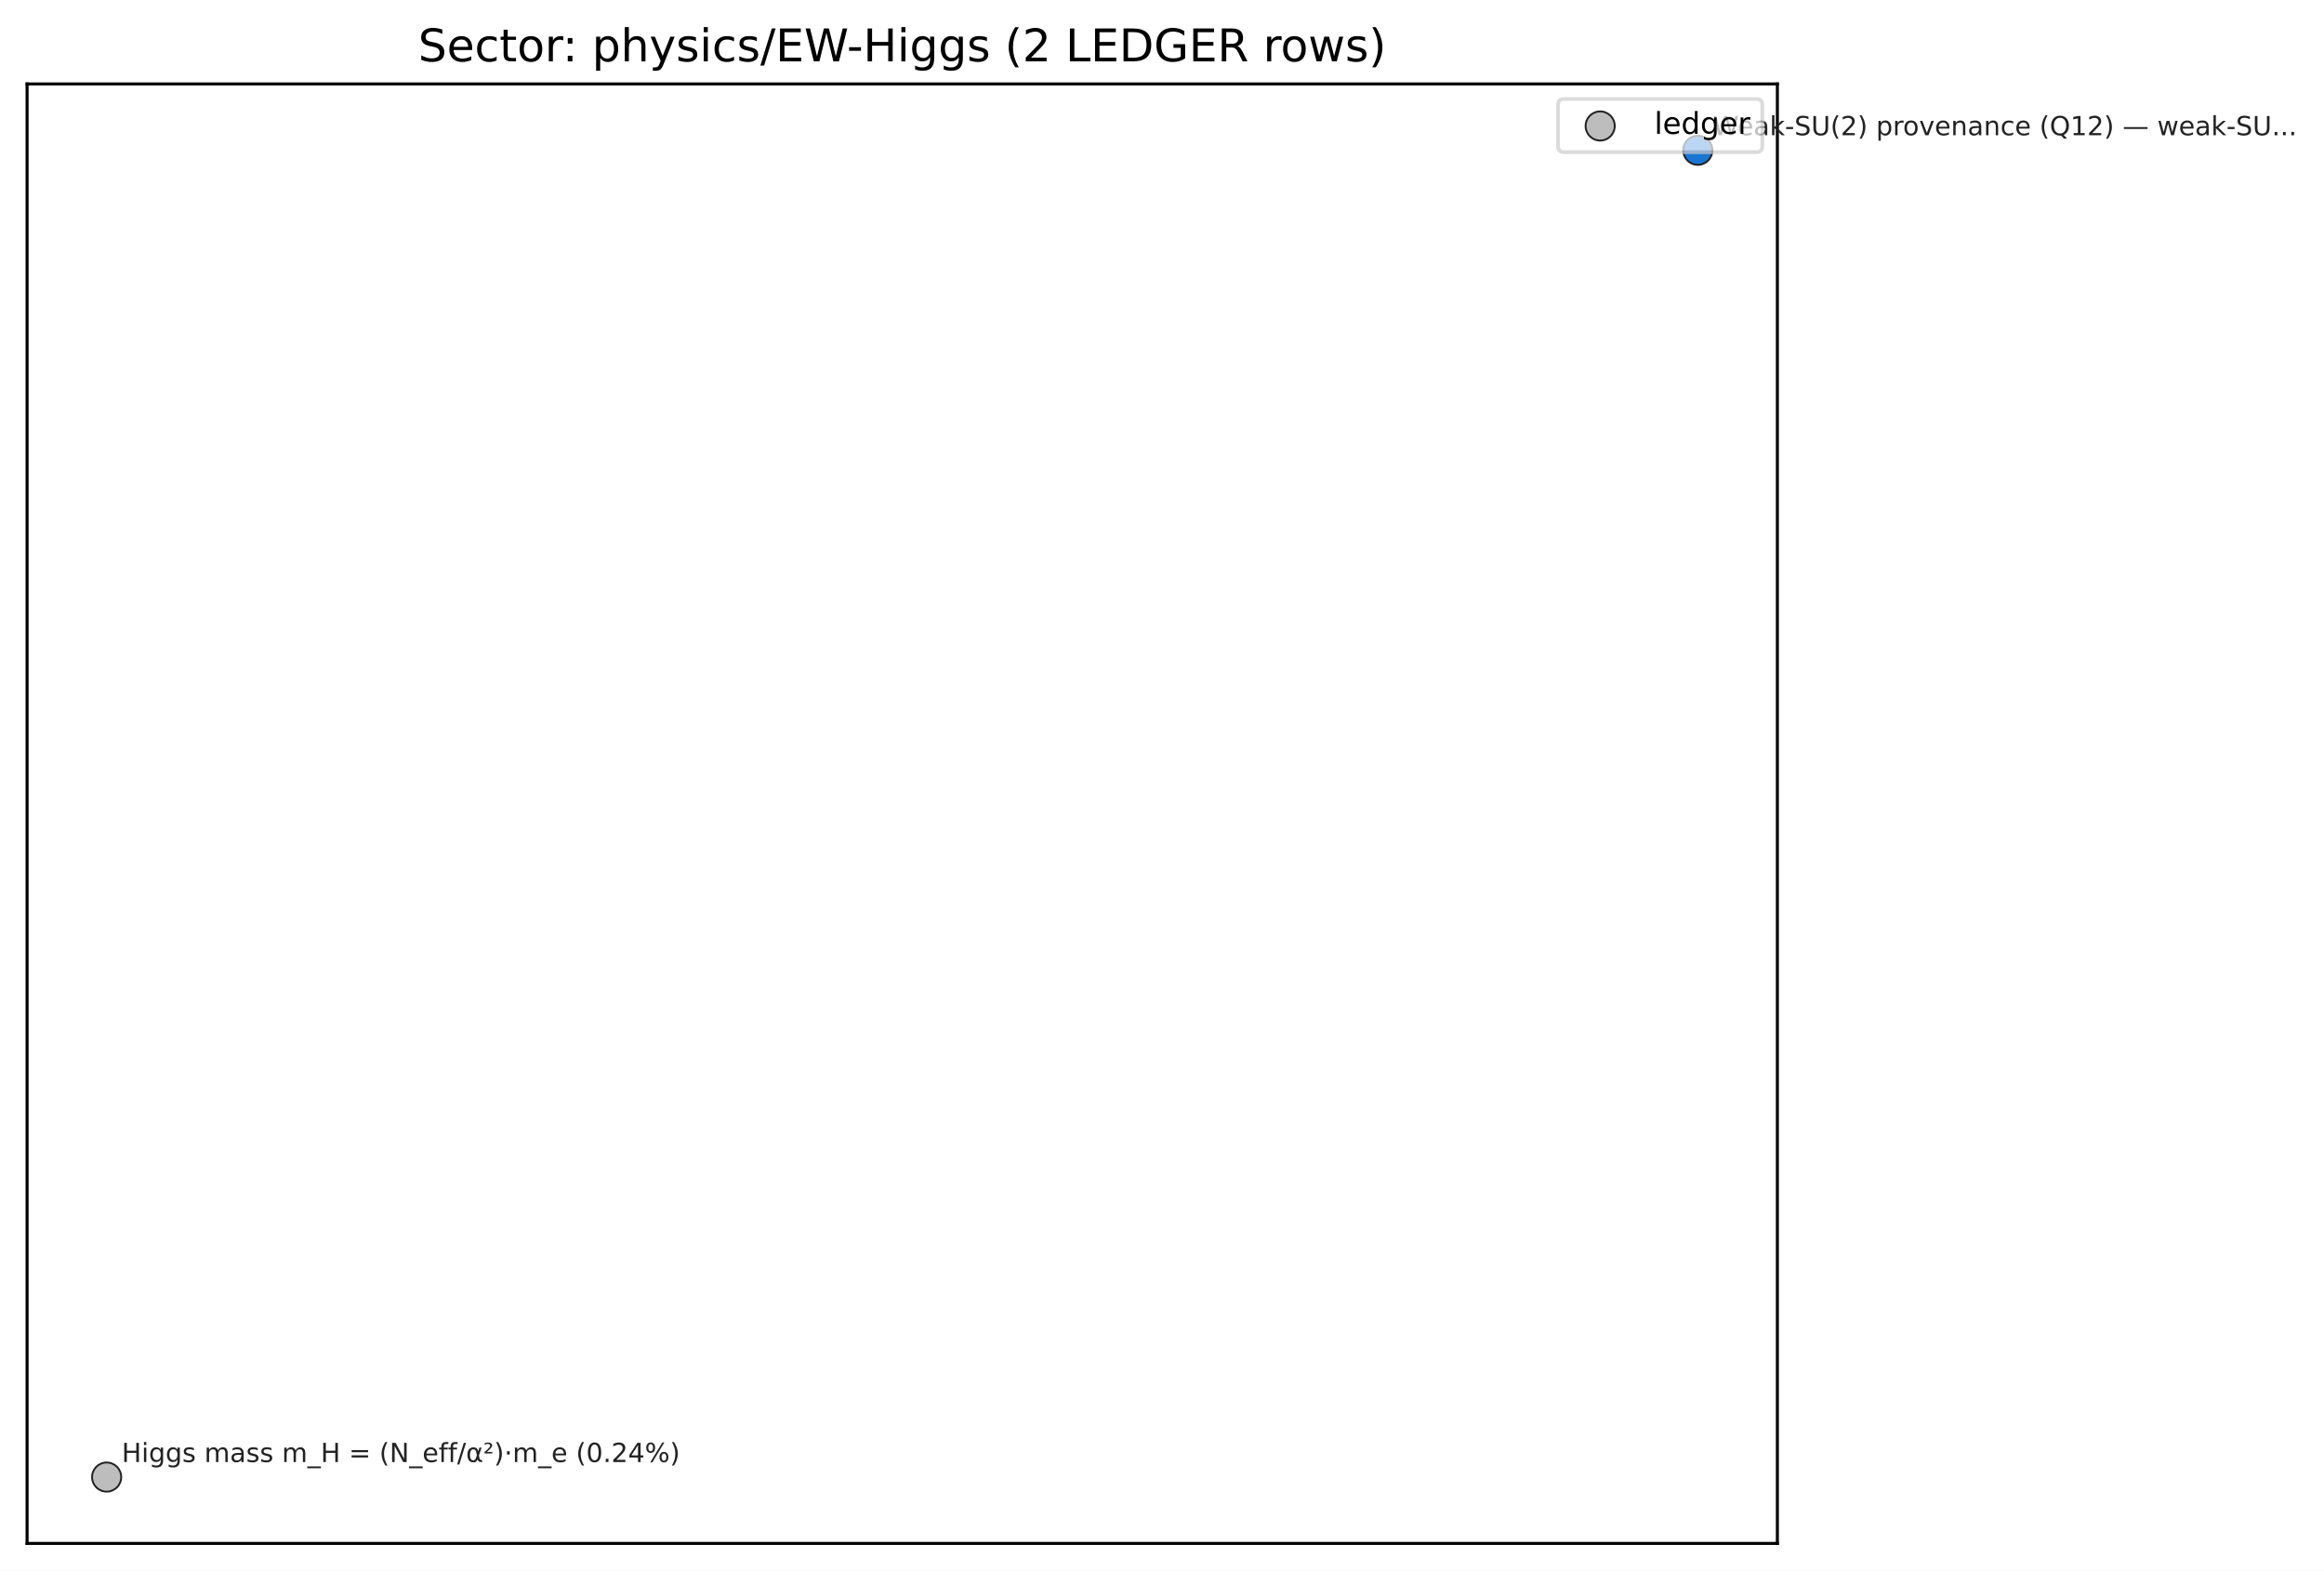
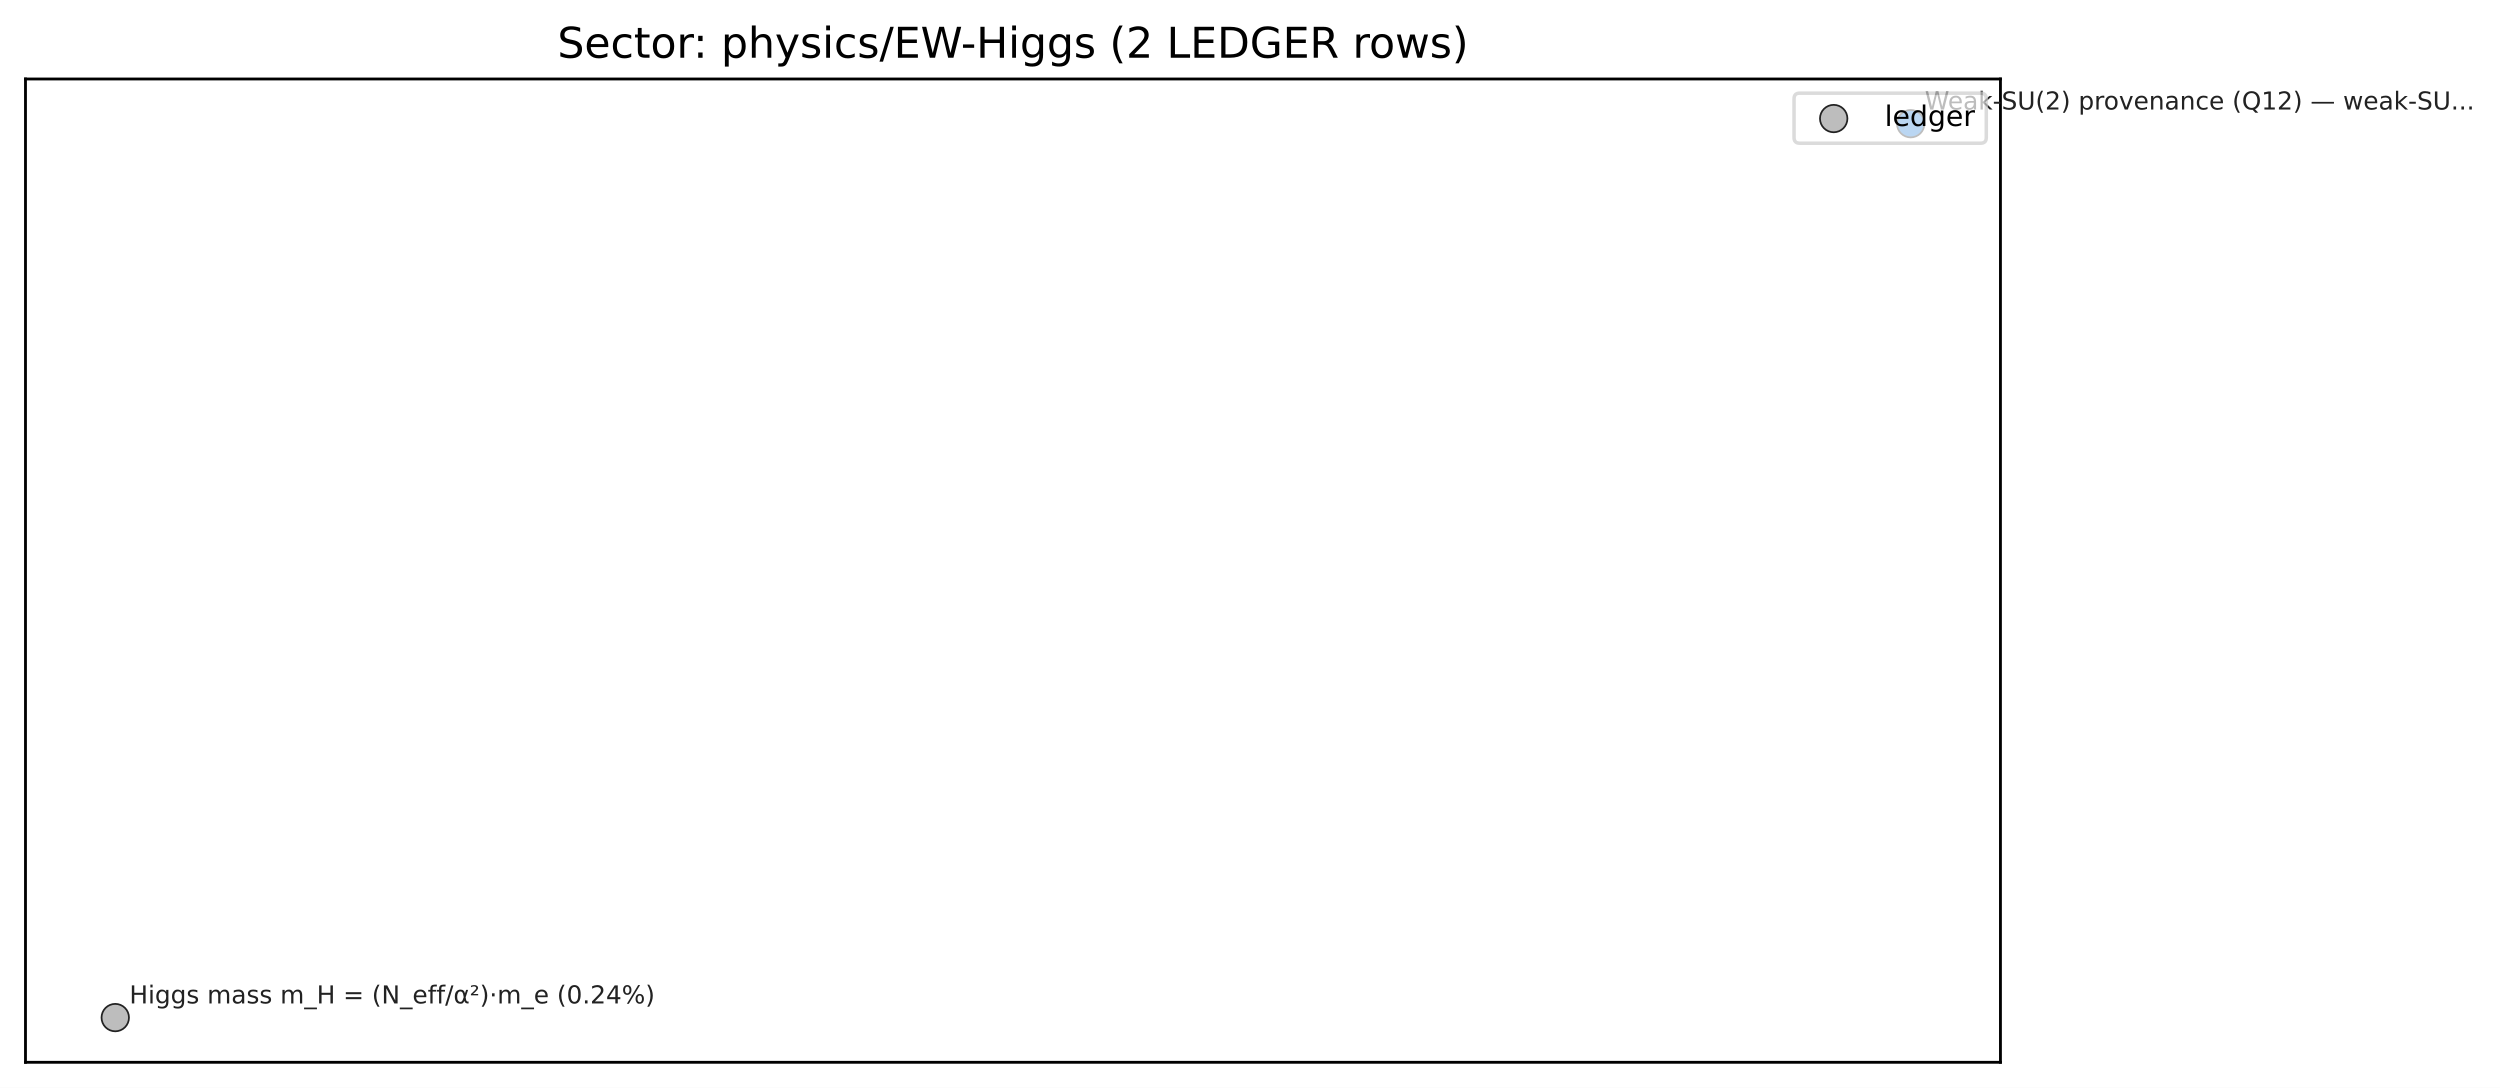
- <svg xmlns="http://www.w3.org/2000/svg" xmlns:xlink="http://www.w3.org/1999/xlink" width="617.952pt" height="417.598pt" viewBox="0 0 617.952 417.598" version="1.1">
+ <svg xmlns="http://www.w3.org/2000/svg" xmlns:xlink="http://www.w3.org/1999/xlink" width="706.341pt" height="307.336pt" viewBox="0 0 706.341 307.336" version="1.1">
  <defs>
    <style type="text/css">*{stroke-linejoin: round; stroke-linecap: butt}</style>
  </defs>
  <g id="figure_1">
    <g id="patch_1">
-       <path d="M 0 417.598  L 617.952 417.598  L 617.952 0  L 0 0  z " style="fill: #ffffff" />
+       <path d="M 0 307.336  L 706.341 307.336  L 706.341 0  L 0 0  z " style="fill: #ffffff" />
    </g>
    <g id="axes_1">
      <g id="patch_2">
-         <path d="M 7.2 410.398  L 472.602 410.398  L 472.602 22.318  L 7.2 22.318  z " style="fill: #ffffff" />
+         <path d="M 7.2 300.136  L 565.2 300.136  L 565.2 22.318  L 7.2 22.318  z " style="fill: #ffffff" />
      </g>
      <g id="matplotlib.axis_1" />
      <g id="matplotlib.axis_2" />
      <g id="patch_3">
-         <path d="M 7.2 410.398  L 7.2 22.318  " style="fill: none; stroke: #000000; stroke-width: 0.8; stroke-linejoin: miter; stroke-linecap: square" />
+         <path d="M 7.2 300.136  L 7.2 22.318  " style="fill: none; stroke: #000000; stroke-width: 0.8; stroke-linejoin: miter; stroke-linecap: square" />
      </g>
      <g id="patch_4">
-         <path d="M 472.602 410.398  L 472.602 22.318  " style="fill: none; stroke: #000000; stroke-width: 0.8; stroke-linejoin: miter; stroke-linecap: square" />
+         <path d="M 565.2 300.136  L 565.2 22.318  " style="fill: none; stroke: #000000; stroke-width: 0.8; stroke-linejoin: miter; stroke-linecap: square" />
      </g>
      <g id="patch_5">
-         <path d="M 7.2 410.398  L 472.602 410.398  " style="fill: none; stroke: #000000; stroke-width: 0.8; stroke-linejoin: miter; stroke-linecap: square" />
+         <path d="M 7.2 300.136  L 565.2 300.136  " style="fill: none; stroke: #000000; stroke-width: 0.8; stroke-linejoin: miter; stroke-linecap: square" />
      </g>
      <g id="patch_6">
-         <path d="M 7.2 22.318  L 472.602 22.318  " style="fill: none; stroke: #000000; stroke-width: 0.8; stroke-linejoin: miter; stroke-linecap: square" />
+         <path d="M 7.2 22.318  L 565.2 22.318  " style="fill: none; stroke: #000000; stroke-width: 0.8; stroke-linejoin: miter; stroke-linecap: square" />
      </g>
      <g id="PathCollection_1">
        <defs>
-           <path id="C0_0_634d37898d" d="M 0 3.873  C 1.027 3.873 2.012 3.465 2.739 2.739  C 3.465 2.012 3.873 1.027 3.873 -0  C 3.873 -1.027 3.465 -2.012 2.739 -2.739  C 2.012 -3.465 1.027 -3.873 0 -3.873  C -1.027 -3.873 -2.012 -3.465 -2.739 -2.739  C -3.465 -2.012 -3.873 -1.027 -3.873 0  C -3.873 1.027 -3.465 2.012 -2.739 2.739  C -2.012 3.465 -1.027 3.873 0 3.873  z " />
+           <path id="C0_0_a1aaafd49a" d="M 0 3.873  C 1.027 3.873 2.012 3.465 2.739 2.739  C 3.465 2.012 3.873 1.027 3.873 -0  C 3.873 -1.027 3.465 -2.012 2.739 -2.739  C 2.012 -3.465 1.027 -3.873 0 -3.873  C -1.027 -3.873 -2.012 -3.465 -2.739 -2.739  C -3.465 -2.012 -3.873 -1.027 -3.873 0  C -3.873 1.027 -3.465 2.012 -2.739 2.739  C -2.012 3.465 -1.027 3.873 0 3.873  z " />
        </defs>
-         <g clip-path="url(#p671ca11654)">
-           <use xlink:href="#C0_0_634d37898d" x="28.355" y="392.758" style="fill: #bdbdbd; stroke: #222222; stroke-width: 0.5" />
-         </g>
-         <g clip-path="url(#p671ca11654)">
-           <use xlink:href="#C0_0_634d37898d" x="451.447" y="39.958" style="fill: #1976d2; stroke: #222222; stroke-width: 0.5" />
+         <g clip-path="url(#p79464ee626)">
+           <use xlink:href="#C0_0_a1aaafd49a" x="32.564" y="287.508" style="fill: #bdbdbd; stroke: #222222; stroke-width: 0.5" />
+         </g>
+         <g clip-path="url(#p79464ee626)">
+           <use xlink:href="#C0_0_a1aaafd49a" x="539.836" y="34.946" style="fill: #1976d2; stroke: #222222; stroke-width: 0.5" />
        </g>
      </g>
      <g id="text_1">
-         <g transform="translate(111.1962 16.31812) scale(0.12 -0.12)">
+         <g transform="translate(157.4953 16.31812) scale(0.12 -0.12)">
          <defs>
            <path id="DejaVuSans-53" d="M 3425 4513  L 3425 3897  Q 3066 4069 2747 4153  Q 2428 4238 2131 4238  Q 1616 4238 1336 4038  Q 1056 3838 1056 3469  Q 1056 3159 1242 3001  Q 1428 2844 1947 2747  L 2328 2669  Q 3034 2534 3370 2195  Q 3706 1856 3706 1288  Q 3706 609 3251 259  Q 2797 -91 1919 -91  Q 1588 -91 1214 -16  Q 841 59 441 206  L 441 856  Q 825 641 1194 531  Q 1563 422 1919 422  Q 2459 422 2753 634  Q 3047 847 3047 1241  Q 3047 1584 2836 1778  Q 2625 1972 2144 2069  L 1759 2144  Q 1053 2284 737 2584  Q 422 2884 422 3419  Q 422 4038 858 4394  Q 1294 4750 2059 4750  Q 2388 4750 2728 4690  Q 3069 4631 3425 4513  z " transform="scale(0.015625)" />
            <path id="DejaVuSans-65" d="M 3597 1894  L 3597 1613  L 953 1613  Q 991 1019 1311 708  Q 1631 397 2203 397  Q 2534 397 2845 478  Q 3156 559 3463 722  L 3463 178  Q 3153 47 2828 -22  Q 2503 -91 2169 -91  Q 1331 -91 842 396  Q 353 884 353 1716  Q 353 2575 817 3079  Q 1281 3584 2069 3584  Q 2775 3584 3186 3129  Q 3597 2675 3597 1894  z M 3022 2063  Q 3016 2534 2758 2815  Q 2500 3097 2075 3097  Q 1594 3097 1305 2825  Q 1016 2553 972 2059  L 3022 2063  z " transform="scale(0.015625)" />
            <path id="DejaVuSans-63" d="M 3122 3366  L 3122 2828  Q 2878 2963 2633 3030  Q 2388 3097 2138 3097  Q 1578 3097 1268 2742  Q 959 2388 959 1747  Q 959 1106 1268 751  Q 1578 397 2138 397  Q 2388 397 2633 464  Q 2878 531 3122 666  L 3122 134  Q 2881 22 2623 -34  Q 2366 -91 2075 -91  Q 1284 -91 818 406  Q 353 903 353 1747  Q 353 2603 823 3093  Q 1294 3584 2113 3584  Q 2378 3584 2631 3529  Q 2884 3475 3122 3366  z " transform="scale(0.015625)" />
            <path id="DejaVuSans-74" d="M 1172 4494  L 1172 3500  L 2356 3500  L 2356 3053  L 1172 3053  L 1172 1153  Q 1172 725 1289 603  Q 1406 481 1766 481  L 2356 481  L 2356 0  L 1766 0  Q 1100 0 847 248  Q 594 497 594 1153  L 594 3053  L 172 3053  L 172 3500  L 594 3500  L 594 4494  L 1172 4494  z " transform="scale(0.015625)" />
            <path id="DejaVuSans-6f" d="M 1959 3097  Q 1497 3097 1228 2736  Q 959 2375 959 1747  Q 959 1119 1226 758  Q 1494 397 1959 397  Q 2419 397 2687 759  Q 2956 1122 2956 1747  Q 2956 2369 2687 2733  Q 2419 3097 1959 3097  z M 1959 3584  Q 2709 3584 3137 3096  Q 3566 2609 3566 1747  Q 3566 888 3137 398  Q 2709 -91 1959 -91  Q 1206 -91 779 398  Q 353 888 353 1747  Q 353 2609 779 3096  Q 1206 3584 1959 3584  z " transform="scale(0.015625)" />
            <path id="DejaVuSans-72" d="M 2631 2963  Q 2534 3019 2420 3045  Q 2306 3072 2169 3072  Q 1681 3072 1420 2755  Q 1159 2438 1159 1844  L 1159 0  L 581 0  L 581 3500  L 1159 3500  L 1159 2956  Q 1341 3275 1631 3429  Q 1922 3584 2338 3584  Q 2397 3584 2469 3576  Q 2541 3569 2628 3553  L 2631 2963  z " transform="scale(0.015625)" />
            <path id="DejaVuSans-3a" d="M 750 794  L 1409 794  L 1409 0  L 750 0  L 750 794  z M 750 3309  L 1409 3309  L 1409 2516  L 750 2516  L 750 3309  z " transform="scale(0.015625)" />
            <path id="DejaVuSans-20" transform="scale(0.015625)" />
            <path id="DejaVuSans-70" d="M 1159 525  L 1159 -1331  L 581 -1331  L 581 3500  L 1159 3500  L 1159 2969  Q 1341 3281 1617 3432  Q 1894 3584 2278 3584  Q 2916 3584 3314 3078  Q 3713 2572 3713 1747  Q 3713 922 3314 415  Q 2916 -91 2278 -91  Q 1894 -91 1617 61  Q 1341 213 1159 525  z M 3116 1747  Q 3116 2381 2855 2742  Q 2594 3103 2138 3103  Q 1681 3103 1420 2742  Q 1159 2381 1159 1747  Q 1159 1113 1420 752  Q 1681 391 2138 391  Q 2594 391 2855 752  Q 3116 1113 3116 1747  z " transform="scale(0.015625)" />
            <path id="DejaVuSans-68" d="M 3513 2113  L 3513 0  L 2938 0  L 2938 2094  Q 2938 2591 2744 2837  Q 2550 3084 2163 3084  Q 1697 3084 1428 2787  Q 1159 2491 1159 1978  L 1159 0  L 581 0  L 581 4863  L 1159 4863  L 1159 2956  Q 1366 3272 1645 3428  Q 1925 3584 2291 3584  Q 2894 3584 3203 3211  Q 3513 2838 3513 2113  z " transform="scale(0.015625)" />
            <path id="DejaVuSans-79" d="M 2059 -325  Q 1816 -950 1584 -1140  Q 1353 -1331 966 -1331  L 506 -1331  L 506 -850  L 844 -850  Q 1081 -850 1212 -737  Q 1344 -625 1503 -206  L 1606 56  L 191 3500  L 800 3500  L 1894 763  L 2988 3500  L 3597 3500  L 2059 -325  z " transform="scale(0.015625)" />
            <path id="DejaVuSans-73" d="M 2834 3397  L 2834 2853  Q 2591 2978 2328 3040  Q 2066 3103 1784 3103  Q 1356 3103 1142 2972  Q 928 2841 928 2578  Q 928 2378 1081 2264  Q 1234 2150 1697 2047  L 1894 2003  Q 2506 1872 2764 1633  Q 3022 1394 3022 966  Q 3022 478 2636 193  Q 2250 -91 1575 -91  Q 1294 -91 989 -36  Q 684 19 347 128  L 347 722  Q 666 556 975 473  Q 1284 391 1588 391  Q 1994 391 2212 530  Q 2431 669 2431 922  Q 2431 1156 2273 1281  Q 2116 1406 1581 1522  L 1381 1569  Q 847 1681 609 1914  Q 372 2147 372 2553  Q 372 3047 722 3315  Q 1072 3584 1716 3584  Q 2034 3584 2315 3537  Q 2597 3491 2834 3397  z " transform="scale(0.015625)" />
            <path id="DejaVuSans-69" d="M 603 3500  L 1178 3500  L 1178 0  L 603 0  L 603 3500  z M 603 4863  L 1178 4863  L 1178 4134  L 603 4134  L 603 4863  z " transform="scale(0.015625)" />
            <path id="DejaVuSans-2f" d="M 1625 4666  L 2156 4666  L 531 -594  L 0 -594  L 1625 4666  z " transform="scale(0.015625)" />
            <path id="DejaVuSans-45" d="M 628 4666  L 3578 4666  L 3578 4134  L 1259 4134  L 1259 2753  L 3481 2753  L 3481 2222  L 1259 2222  L 1259 531  L 3634 531  L 3634 0  L 628 0  L 628 4666  z " transform="scale(0.015625)" />
            <path id="DejaVuSans-57" d="M 213 4666  L 850 4666  L 1831 722  L 2809 4666  L 3519 4666  L 4500 722  L 5478 4666  L 6119 4666  L 4947 0  L 4153 0  L 3169 4050  L 2175 0  L 1381 0  L 213 4666  z " transform="scale(0.015625)" />
            <path id="DejaVuSans-2d" d="M 313 2009  L 1997 2009  L 1997 1497  L 313 1497  L 313 2009  z " transform="scale(0.015625)" />
            <path id="DejaVuSans-48" d="M 628 4666  L 1259 4666  L 1259 2753  L 3553 2753  L 3553 4666  L 4184 4666  L 4184 0  L 3553 0  L 3553 2222  L 1259 2222  L 1259 0  L 628 0  L 628 4666  z " transform="scale(0.015625)" />
            <path id="DejaVuSans-67" d="M 2906 1791  Q 2906 2416 2648 2759  Q 2391 3103 1925 3103  Q 1463 3103 1205 2759  Q 947 2416 947 1791  Q 947 1169 1205 825  Q 1463 481 1925 481  Q 2391 481 2648 825  Q 2906 1169 2906 1791  z M 3481 434  Q 3481 -459 3084 -895  Q 2688 -1331 1869 -1331  Q 1566 -1331 1297 -1286  Q 1028 -1241 775 -1147  L 775 -588  Q 1028 -725 1275 -790  Q 1522 -856 1778 -856  Q 2344 -856 2625 -561  Q 2906 -266 2906 331  L 2906 616  Q 2728 306 2450 153  Q 2172 0 1784 0  Q 1141 0 747 490  Q 353 981 353 1791  Q 353 2603 747 3093  Q 1141 3584 1784 3584  Q 2172 3584 2450 3431  Q 2728 3278 2906 2969  L 2906 3500  L 3481 3500  L 3481 434  z " transform="scale(0.015625)" />
            <path id="DejaVuSans-28" d="M 1984 4856  Q 1566 4138 1362 3434  Q 1159 2731 1159 2009  Q 1159 1288 1364 580  Q 1569 -128 1984 -844  L 1484 -844  Q 1016 -109 783 600  Q 550 1309 550 2009  Q 550 2706 781 3412  Q 1013 4119 1484 4856  L 1984 4856  z " transform="scale(0.015625)" />
            <path id="DejaVuSans-32" d="M 1228 531  L 3431 531  L 3431 0  L 469 0  L 469 531  Q 828 903 1448 1529  Q 2069 2156 2228 2338  Q 2531 2678 2651 2914  Q 2772 3150 2772 3378  Q 2772 3750 2511 3984  Q 2250 4219 1831 4219  Q 1534 4219 1204 4116  Q 875 4013 500 3803  L 500 4441  Q 881 4594 1212 4672  Q 1544 4750 1819 4750  Q 2544 4750 2975 4387  Q 3406 4025 3406 3419  Q 3406 3131 3298 2873  Q 3191 2616 2906 2266  Q 2828 2175 2409 1742  Q 1991 1309 1228 531  z " transform="scale(0.015625)" />
            <path id="DejaVuSans-4c" d="M 628 4666  L 1259 4666  L 1259 531  L 3531 531  L 3531 0  L 628 0  L 628 4666  z " transform="scale(0.015625)" />
            <path id="DejaVuSans-44" d="M 1259 4147  L 1259 519  L 2022 519  Q 2988 519 3436 956  Q 3884 1394 3884 2338  Q 3884 3275 3436 3711  Q 2988 4147 2022 4147  L 1259 4147  z M 628 4666  L 1925 4666  Q 3281 4666 3915 4102  Q 4550 3538 4550 2338  Q 4550 1131 3912 565  Q 3275 0 1925 0  L 628 0  L 628 4666  z " transform="scale(0.015625)" />
            <path id="DejaVuSans-47" d="M 3809 666  L 3809 1919  L 2778 1919  L 2778 2438  L 4434 2438  L 4434 434  Q 4069 175 3628 42  Q 3188 -91 2688 -91  Q 1594 -91 976 548  Q 359 1188 359 2328  Q 359 3472 976 4111  Q 1594 4750 2688 4750  Q 3144 4750 3555 4637  Q 3966 4525 4313 4306  L 4313 3634  Q 3963 3931 3569 4081  Q 3175 4231 2741 4231  Q 1884 4231 1454 3753  Q 1025 3275 1025 2328  Q 1025 1384 1454 906  Q 1884 428 2741 428  Q 3075 428 3337 486  Q 3600 544 3809 666  z " transform="scale(0.015625)" />
            <path id="DejaVuSans-52" d="M 2841 2188  Q 3044 2119 3236 1894  Q 3428 1669 3622 1275  L 4263 0  L 3584 0  L 2988 1197  Q 2756 1666 2539 1819  Q 2322 1972 1947 1972  L 1259 1972  L 1259 0  L 628 0  L 628 4666  L 2053 4666  Q 2853 4666 3247 4331  Q 3641 3997 3641 3322  Q 3641 2881 3436 2590  Q 3231 2300 2841 2188  z M 1259 4147  L 1259 2491  L 2053 2491  Q 2509 2491 2742 2702  Q 2975 2913 2975 3322  Q 2975 3731 2742 3939  Q 2509 4147 2053 4147  L 1259 4147  z " transform="scale(0.015625)" />
            <path id="DejaVuSans-77" d="M 269 3500  L 844 3500  L 1563 769  L 2278 3500  L 2956 3500  L 3675 769  L 4391 3500  L 4966 3500  L 4050 0  L 3372 0  L 2619 2869  L 1863 0  L 1184 0  L 269 3500  z " transform="scale(0.015625)" />
            <path id="DejaVuSans-29" d="M 513 4856  L 1013 4856  Q 1481 4119 1714 3412  Q 1947 2706 1947 2009  Q 1947 1309 1714 600  Q 1481 -109 1013 -844  L 513 -844  Q 928 -128 1133 580  Q 1338 1288 1338 2009  Q 1338 2731 1133 3434  Q 928 4138 513 4856  z " transform="scale(0.015625)" />
          </defs>
          <use xlink:href="#DejaVuSans-53" />
          <use xlink:href="#DejaVuSans-65" transform="translate(63.47656 0)" />
          <use xlink:href="#DejaVuSans-63" transform="translate(125 0)" />
          <use xlink:href="#DejaVuSans-74" transform="translate(179.9805 0)" />
          <use xlink:href="#DejaVuSans-6f" transform="translate(219.1895 0)" />
          <use xlink:href="#DejaVuSans-72" transform="translate(280.3711 0)" />
          <use xlink:href="#DejaVuSans-3a" transform="translate(319.7344 0)" />
          <use xlink:href="#DejaVuSans-20" transform="translate(353.4258 0)" />
          <use xlink:href="#DejaVuSans-70" transform="translate(385.2129 0)" />
          <use xlink:href="#DejaVuSans-68" transform="translate(448.6895 0)" />
          <use xlink:href="#DejaVuSans-79" transform="translate(512.0684 0)" />
          <use xlink:href="#DejaVuSans-73" transform="translate(571.248 0)" />
          <use xlink:href="#DejaVuSans-69" transform="translate(623.3477 0)" />
          <use xlink:href="#DejaVuSans-63" transform="translate(651.1309 0)" />
          <use xlink:href="#DejaVuSans-73" transform="translate(706.1113 0)" />
          <use xlink:href="#DejaVuSans-2f" transform="translate(758.2109 0)" />
          <use xlink:href="#DejaVuSans-45" transform="translate(791.9023 0)" />
          <use xlink:href="#DejaVuSans-57" transform="translate(855.0859 0)" />
          <use xlink:href="#DejaVuSans-2d" transform="translate(949.9629 0)" />
          <use xlink:href="#DejaVuSans-48" transform="translate(986.0469 0)" />
          <use xlink:href="#DejaVuSans-69" transform="translate(1061.242 0)" />
          <use xlink:href="#DejaVuSans-67" transform="translate(1089.025 0)" />
          <use xlink:href="#DejaVuSans-67" transform="translate(1152.502 0)" />
          <use xlink:href="#DejaVuSans-73" transform="translate(1215.979 0)" />
          <use xlink:href="#DejaVuSans-20" transform="translate(1268.078 0)" />
          <use xlink:href="#DejaVuSans-28" transform="translate(1299.865 0)" />
          <use xlink:href="#DejaVuSans-32" transform="translate(1338.879 0)" />
          <use xlink:href="#DejaVuSans-20" transform="translate(1402.502 0)" />
          <use xlink:href="#DejaVuSans-4c" transform="translate(1434.289 0)" />
          <use xlink:href="#DejaVuSans-45" transform="translate(1490.002 0)" />
          <use xlink:href="#DejaVuSans-44" transform="translate(1553.186 0)" />
          <use xlink:href="#DejaVuSans-47" transform="translate(1630.188 0)" />
          <use xlink:href="#DejaVuSans-45" transform="translate(1707.678 0)" />
          <use xlink:href="#DejaVuSans-52" transform="translate(1770.861 0)" />
          <use xlink:href="#DejaVuSans-20" transform="translate(1840.344 0)" />
          <use xlink:href="#DejaVuSans-72" transform="translate(1872.131 0)" />
          <use xlink:href="#DejaVuSans-6f" transform="translate(1910.994 0)" />
          <use xlink:href="#DejaVuSans-77" transform="translate(1972.176 0)" />
          <use xlink:href="#DejaVuSans-73" transform="translate(2053.963 0)" />
          <use xlink:href="#DejaVuSans-29" transform="translate(2106.062 0)" />
        </g>
      </g>
      <g id="text_2">
-         <g style="fill: #222222" transform="translate(32.35463 388.7581) scale(0.07 -0.07)">
+         <g style="fill: #222222" transform="translate(36.56364 283.5078) scale(0.07 -0.07)">
          <defs>
            <path id="DejaVuSans-6d" d="M 3328 2828  Q 3544 3216 3844 3400  Q 4144 3584 4550 3584  Q 5097 3584 5394 3201  Q 5691 2819 5691 2113  L 5691 0  L 5113 0  L 5113 2094  Q 5113 2597 4934 2840  Q 4756 3084 4391 3084  Q 3944 3084 3684 2787  Q 3425 2491 3425 1978  L 3425 0  L 2847 0  L 2847 2094  Q 2847 2600 2669 2842  Q 2491 3084 2119 3084  Q 1678 3084 1418 2786  Q 1159 2488 1159 1978  L 1159 0  L 581 0  L 581 3500  L 1159 3500  L 1159 2956  Q 1356 3278 1631 3431  Q 1906 3584 2284 3584  Q 2666 3584 2933 3390  Q 3200 3197 3328 2828  z " transform="scale(0.015625)" />
            <path id="DejaVuSans-61" d="M 2194 1759  Q 1497 1759 1228 1600  Q 959 1441 959 1056  Q 959 750 1161 570  Q 1363 391 1709 391  Q 2188 391 2477 730  Q 2766 1069 2766 1631  L 2766 1759  L 2194 1759  z M 3341 1997  L 3341 0  L 2766 0  L 2766 531  Q 2569 213 2275 61  Q 1981 -91 1556 -91  Q 1019 -91 701 211  Q 384 513 384 1019  Q 384 1609 779 1909  Q 1175 2209 1959 2209  L 2766 2209  L 2766 2266  Q 2766 2663 2505 2880  Q 2244 3097 1772 3097  Q 1472 3097 1187 3025  Q 903 2953 641 2809  L 641 3341  Q 956 3463 1253 3523  Q 1550 3584 1831 3584  Q 2591 3584 2966 3190  Q 3341 2797 3341 1997  z " transform="scale(0.015625)" />
            <path id="DejaVuSans-5f" d="M 3263 -1063  L 3263 -1509  L -63 -1509  L -63 -1063  L 3263 -1063  z " transform="scale(0.015625)" />
            <path id="DejaVuSans-3d" d="M 678 2906  L 4684 2906  L 4684 2381  L 678 2381  L 678 2906  z M 678 1631  L 4684 1631  L 4684 1100  L 678 1100  L 678 1631  z " transform="scale(0.015625)" />
            <path id="DejaVuSans-4e" d="M 628 4666  L 1478 4666  L 3547 763  L 3547 4666  L 4159 4666  L 4159 0  L 3309 0  L 1241 3903  L 1241 0  L 628 0  L 628 4666  z " transform="scale(0.015625)" />
            <path id="DejaVuSans-66" d="M 2375 4863  L 2375 4384  L 1825 4384  Q 1516 4384 1395 4259  Q 1275 4134 1275 3809  L 1275 3500  L 2222 3500  L 2222 3053  L 1275 3053  L 1275 0  L 697 0  L 697 3053  L 147 3053  L 147 3500  L 697 3500  L 697 3744  Q 697 4328 969 4595  Q 1241 4863 1831 4863  L 2375 4863  z " transform="scale(0.015625)" />
            <path id="DejaVuSans-3b1" d="M 2644 1628  L 2506 2350  Q 2366 3091 1809 3091  Q 1391 3091 1200 2747  Q 959 2316 959 1747  Q 959 1059 1194 731  Q 1431 397 1809 397  Q 2228 397 2453 1063  L 2644 1628  z M 2966 2584  L 3275 3500  L 3788 3500  L 3147 1603  L 3272 919  Q 3300 766 3409 638  Q 3538 488 3638 488  L 3913 488  L 3913 0  L 3569 0  Q 3275 0 3013 263  Q 2884 394 2831 669  Q 2688 322 2394 50  Q 2256 -78 1809 -78  Q 1075 -78 719 397  Q 353 888 353 1747  Q 353 2666 750 3097  Q 1191 3578 1809 3578  Q 2781 3578 2966 2584  z " transform="scale(0.015625)" />
            <path id="DejaVuSans-b2" d="M 838 2444  L 2163 2444  L 2163 2088  L 294 2088  L 294 2431  Q 400 2528 597 2703  Q 1672 3656 1672 3950  Q 1672 4156 1509 4282  Q 1347 4409 1081 4409  Q 919 4409 728 4354  Q 538 4300 313 4191  L 313 4575  Q 553 4663 761 4706  Q 969 4750 1147 4750  Q 1600 4750 1872 4544  Q 2144 4338 2144 4000  Q 2144 3566 1109 2678  Q 934 2528 838 2444  z " transform="scale(0.015625)" />
            <path id="DejaVuSans-b7" d="M 684 2619  L 1344 2619  L 1344 1825  L 684 1825  L 684 2619  z " transform="scale(0.015625)" />
            <path id="DejaVuSans-30" d="M 2034 4250  Q 1547 4250 1301 3770  Q 1056 3291 1056 2328  Q 1056 1369 1301 889  Q 1547 409 2034 409  Q 2525 409 2770 889  Q 3016 1369 3016 2328  Q 3016 3291 2770 3770  Q 2525 4250 2034 4250  z M 2034 4750  Q 2819 4750 3233 4129  Q 3647 3509 3647 2328  Q 3647 1150 3233 529  Q 2819 -91 2034 -91  Q 1250 -91 836 529  Q 422 1150 422 2328  Q 422 3509 836 4129  Q 1250 4750 2034 4750  z " transform="scale(0.015625)" />
            <path id="DejaVuSans-2e" d="M 684 794  L 1344 794  L 1344 0  L 684 0  L 684 794  z " transform="scale(0.015625)" />
            <path id="DejaVuSans-34" d="M 2419 4116  L 825 1625  L 2419 1625  L 2419 4116  z M 2253 4666  L 3047 4666  L 3047 1625  L 3713 1625  L 3713 1100  L 3047 1100  L 3047 0  L 2419 0  L 2419 1100  L 313 1100  L 313 1709  L 2253 4666  z " transform="scale(0.015625)" />
            <path id="DejaVuSans-25" d="M 4653 2053  Q 4381 2053 4226 1822  Q 4072 1591 4072 1178  Q 4072 772 4226 539  Q 4381 306 4653 306  Q 4919 306 5073 539  Q 5228 772 5228 1178  Q 5228 1588 5073 1820  Q 4919 2053 4653 2053  z M 4653 2450  Q 5147 2450 5437 2106  Q 5728 1763 5728 1178  Q 5728 594 5436 251  Q 5144 -91 4653 -91  Q 4153 -91 3862 251  Q 3572 594 3572 1178  Q 3572 1766 3864 2108  Q 4156 2450 4653 2450  z M 1428 4353  Q 1159 4353 1004 4120  Q 850 3888 850 3481  Q 850 3069 1003 2837  Q 1156 2606 1428 2606  Q 1700 2606 1854 2837  Q 2009 3069 2009 3481  Q 2009 3884 1853 4118  Q 1697 4353 1428 4353  z M 4250 4750  L 4750 4750  L 1831 -91  L 1331 -91  L 4250 4750  z M 1428 4750  Q 1922 4750 2215 4408  Q 2509 4066 2509 3481  Q 2509 2891 2217 2550  Q 1925 2209 1428 2209  Q 931 2209 642 2551  Q 353 2894 353 3481  Q 353 4063 643 4406  Q 934 4750 1428 4750  z " transform="scale(0.015625)" />
          </defs>
          <use xlink:href="#DejaVuSans-48" />
          <use xlink:href="#DejaVuSans-69" transform="translate(75.19531 0)" />
          <use xlink:href="#DejaVuSans-67" transform="translate(102.9785 0)" />
          <use xlink:href="#DejaVuSans-67" transform="translate(166.4551 0)" />
          <use xlink:href="#DejaVuSans-73" transform="translate(229.9316 0)" />
          <use xlink:href="#DejaVuSans-20" transform="translate(282.0312 0)" />
          <use xlink:href="#DejaVuSans-6d" transform="translate(313.8184 0)" />
          <use xlink:href="#DejaVuSans-61" transform="translate(411.2305 0)" />
          <use xlink:href="#DejaVuSans-73" transform="translate(472.5098 0)" />
          <use xlink:href="#DejaVuSans-73" transform="translate(524.6094 0)" />
          <use xlink:href="#DejaVuSans-20" transform="translate(576.709 0)" />
          <use xlink:href="#DejaVuSans-6d" transform="translate(608.4961 0)" />
          <use xlink:href="#DejaVuSans-5f" transform="translate(705.9082 0)" />
          <use xlink:href="#DejaVuSans-48" transform="translate(755.9082 0)" />
          <use xlink:href="#DejaVuSans-20" transform="translate(831.1035 0)" />
          <use xlink:href="#DejaVuSans-3d" transform="translate(862.8906 0)" />
          <use xlink:href="#DejaVuSans-20" transform="translate(946.6797 0)" />
          <use xlink:href="#DejaVuSans-28" transform="translate(978.4668 0)" />
          <use xlink:href="#DejaVuSans-4e" transform="translate(1017.48 0)" />
          <use xlink:href="#DejaVuSans-5f" transform="translate(1092.285 0)" />
          <use xlink:href="#DejaVuSans-65" transform="translate(1142.285 0)" />
          <use xlink:href="#DejaVuSans-66" transform="translate(1203.809 0)" />
          <use xlink:href="#DejaVuSans-66" transform="translate(1239.014 0)" />
          <use xlink:href="#DejaVuSans-2f" transform="translate(1274.219 0)" />
          <use xlink:href="#DejaVuSans-3b1" transform="translate(1307.91 0)" />
          <use xlink:href="#DejaVuSans-b2" transform="translate(1373.828 0)" />
          <use xlink:href="#DejaVuSans-29" transform="translate(1413.916 0)" />
          <use xlink:href="#DejaVuSans-b7" transform="translate(1452.93 0)" />
          <use xlink:href="#DejaVuSans-6d" transform="translate(1484.717 0)" />
          <use xlink:href="#DejaVuSans-5f" transform="translate(1582.129 0)" />
          <use xlink:href="#DejaVuSans-65" transform="translate(1632.129 0)" />
          <use xlink:href="#DejaVuSans-20" transform="translate(1693.652 0)" />
          <use xlink:href="#DejaVuSans-28" transform="translate(1725.439 0)" />
          <use xlink:href="#DejaVuSans-30" transform="translate(1764.453 0)" />
          <use xlink:href="#DejaVuSans-2e" transform="translate(1828.076 0)" />
          <use xlink:href="#DejaVuSans-32" transform="translate(1859.863 0)" />
          <use xlink:href="#DejaVuSans-34" transform="translate(1923.486 0)" />
          <use xlink:href="#DejaVuSans-25" transform="translate(1987.109 0)" />
          <use xlink:href="#DejaVuSans-29" transform="translate(2082.129 0)" />
        </g>
      </g>
      <g id="text_3">
-         <g style="fill: #222222" transform="translate(455.4472 35.95813) scale(0.07 -0.07)">
+         <g style="fill: #222222" transform="translate(543.8364 30.9462) scale(0.07 -0.07)">
          <defs>
            <path id="DejaVuSans-6b" d="M 581 4863  L 1159 4863  L 1159 1991  L 2875 3500  L 3609 3500  L 1753 1863  L 3688 0  L 2938 0  L 1159 1709  L 1159 0  L 581 0  L 581 4863  z " transform="scale(0.015625)" />
            <path id="DejaVuSans-55" d="M 556 4666  L 1191 4666  L 1191 1831  Q 1191 1081 1462 751  Q 1734 422 2344 422  Q 2950 422 3222 751  Q 3494 1081 3494 1831  L 3494 4666  L 4128 4666  L 4128 1753  Q 4128 841 3676 375  Q 3225 -91 2344 -91  Q 1459 -91 1007 375  Q 556 841 556 1753  L 556 4666  z " transform="scale(0.015625)" />
            <path id="DejaVuSans-76" d="M 191 3500  L 800 3500  L 1894 563  L 2988 3500  L 3597 3500  L 2284 0  L 1503 0  L 191 3500  z " transform="scale(0.015625)" />
            <path id="DejaVuSans-6e" d="M 3513 2113  L 3513 0  L 2938 0  L 2938 2094  Q 2938 2591 2744 2837  Q 2550 3084 2163 3084  Q 1697 3084 1428 2787  Q 1159 2491 1159 1978  L 1159 0  L 581 0  L 581 3500  L 1159 3500  L 1159 2956  Q 1366 3272 1645 3428  Q 1925 3584 2291 3584  Q 2894 3584 3203 3211  Q 3513 2838 3513 2113  z " transform="scale(0.015625)" />
            <path id="DejaVuSans-51" d="M 2522 4238  Q 1834 4238 1429 3725  Q 1025 3213 1025 2328  Q 1025 1447 1429 934  Q 1834 422 2522 422  Q 3209 422 3611 934  Q 4013 1447 4013 2328  Q 4013 3213 3611 3725  Q 3209 4238 2522 4238  z M 3406 84  L 4238 -825  L 3475 -825  L 2784 -78  Q 2681 -84 2626 -87  Q 2572 -91 2522 -91  Q 1538 -91 948 567  Q 359 1225 359 2328  Q 359 3434 948 4092  Q 1538 4750 2522 4750  Q 3503 4750 4090 4092  Q 4678 3434 4678 2328  Q 4678 1516 4351 937  Q 4025 359 3406 84  z " transform="scale(0.015625)" />
            <path id="DejaVuSans-31" d="M 794 531  L 1825 531  L 1825 4091  L 703 3866  L 703 4441  L 1819 4666  L 2450 4666  L 2450 531  L 3481 531  L 3481 0  L 794 0  L 794 531  z " transform="scale(0.015625)" />
            <path id="DejaVuSans-2014" d="M 313 1978  L 6088 1978  L 6088 1528  L 313 1528  L 313 1978  z " transform="scale(0.015625)" />
          </defs>
          <use xlink:href="#DejaVuSans-57" />
          <use xlink:href="#DejaVuSans-65" transform="translate(93.00195 0)" />
          <use xlink:href="#DejaVuSans-61" transform="translate(154.5254 0)" />
          <use xlink:href="#DejaVuSans-6b" transform="translate(215.8047 0)" />
          <use xlink:href="#DejaVuSans-2d" transform="translate(273.7148 0)" />
          <use xlink:href="#DejaVuSans-53" transform="translate(309.7988 0)" />
          <use xlink:href="#DejaVuSans-55" transform="translate(373.2754 0)" />
          <use xlink:href="#DejaVuSans-28" transform="translate(446.4688 0)" />
          <use xlink:href="#DejaVuSans-32" transform="translate(485.4824 0)" />
          <use xlink:href="#DejaVuSans-29" transform="translate(549.1055 0)" />
          <use xlink:href="#DejaVuSans-20" transform="translate(588.1191 0)" />
          <use xlink:href="#DejaVuSans-70" transform="translate(619.9062 0)" />
          <use xlink:href="#DejaVuSans-72" transform="translate(683.3828 0)" />
          <use xlink:href="#DejaVuSans-6f" transform="translate(722.2461 0)" />
          <use xlink:href="#DejaVuSans-76" transform="translate(783.4277 0)" />
          <use xlink:href="#DejaVuSans-65" transform="translate(842.6074 0)" />
          <use xlink:href="#DejaVuSans-6e" transform="translate(904.1309 0)" />
          <use xlink:href="#DejaVuSans-61" transform="translate(967.5098 0)" />
          <use xlink:href="#DejaVuSans-6e" transform="translate(1028.789 0)" />
          <use xlink:href="#DejaVuSans-63" transform="translate(1092.168 0)" />
          <use xlink:href="#DejaVuSans-65" transform="translate(1147.148 0)" />
          <use xlink:href="#DejaVuSans-20" transform="translate(1208.672 0)" />
          <use xlink:href="#DejaVuSans-28" transform="translate(1240.459 0)" />
          <use xlink:href="#DejaVuSans-51" transform="translate(1279.473 0)" />
          <use xlink:href="#DejaVuSans-31" transform="translate(1358.184 0)" />
          <use xlink:href="#DejaVuSans-32" transform="translate(1421.807 0)" />
          <use xlink:href="#DejaVuSans-29" transform="translate(1485.43 0)" />
          <use xlink:href="#DejaVuSans-20" transform="translate(1524.443 0)" />
          <use xlink:href="#DejaVuSans-2014" transform="translate(1556.23 0)" />
          <use xlink:href="#DejaVuSans-20" transform="translate(1656.23 0)" />
          <use xlink:href="#DejaVuSans-77" transform="translate(1688.018 0)" />
          <use xlink:href="#DejaVuSans-65" transform="translate(1769.805 0)" />
          <use xlink:href="#DejaVuSans-61" transform="translate(1831.328 0)" />
          <use xlink:href="#DejaVuSans-6b" transform="translate(1892.607 0)" />
          <use xlink:href="#DejaVuSans-2d" transform="translate(1950.518 0)" />
          <use xlink:href="#DejaVuSans-53" transform="translate(1986.602 0)" />
          <use xlink:href="#DejaVuSans-55" transform="translate(2050.078 0)" />
          <use xlink:href="#DejaVuSans-2e" transform="translate(2123.271 0)" />
          <use xlink:href="#DejaVuSans-2e" transform="translate(2155.059 0)" />
          <use xlink:href="#DejaVuSans-2e" transform="translate(2186.846 0)" />
        </g>
      </g>
      <g id="legend_1">
        <g id="patch_7">
-           <path d="M 415.888 40.461  L 467.002 40.461  Q 468.602 40.461 468.602 38.861  L 468.602 27.918  Q 468.602 26.318 467.002 26.318  L 415.888 26.318  Q 414.288 26.318 414.288 27.918  L 414.288 38.861  Q 414.288 40.461 415.888 40.461  z " style="fill: #ffffff; opacity: 0.7; stroke: #cccccc; stroke-linejoin: miter" />
+           <path d="M 508.486 40.461  L 559.6 40.461  Q 561.2 40.461 561.2 38.861  L 561.2 27.918  Q 561.2 26.318 559.6 26.318  L 508.486 26.318  Q 506.886 26.318 506.886 27.918  L 506.886 38.861  Q 506.886 40.461 508.486 40.461  z " style="fill: #ffffff; opacity: 0.7; stroke: #cccccc; stroke-linejoin: miter" />
        </g>
        <g id="PathCollection_2">
-           <path d="M 425.488 37.37  C 426.515 37.37 427.5 36.962 428.227 36.235  C 428.953 35.509 429.361 34.524 429.361 33.497  C 429.361 32.47 428.953 31.485 428.227 30.758  C 427.5 30.032 426.515 29.624 425.488 29.624  C 424.461 29.624 423.476 30.032 422.749 30.758  C 422.023 31.485 421.615 32.47 421.615 33.497  C 421.615 34.524 422.023 35.509 422.749 36.235  C 423.476 36.962 424.461 37.37 425.488 37.37  z " style="fill: #bdbdbd; stroke: #222222; stroke-width: 0.5" />
+           <path d="M 518.086 37.37  C 519.113 37.37 520.099 36.962 520.825 36.235  C 521.551 35.509 521.959 34.524 521.959 33.497  C 521.959 32.47 521.551 31.485 520.825 30.758  C 520.099 30.032 519.113 29.624 518.086 29.624  C 517.059 29.624 516.074 30.032 515.348 30.758  C 514.621 31.485 514.213 32.47 514.213 33.497  C 514.213 34.524 514.621 35.509 515.348 36.235  C 516.074 36.962 517.059 37.37 518.086 37.37  z " style="fill: #bdbdbd; stroke: #222222; stroke-width: 0.5" />
        </g>
        <g id="text_4">
-           <g transform="translate(439.888 35.59687) scale(0.08 -0.08)">
+           <g transform="translate(532.4863 35.59687) scale(0.08 -0.08)">
            <defs>
              <path id="DejaVuSans-6c" d="M 603 4863  L 1178 4863  L 1178 0  L 603 0  L 603 4863  z " transform="scale(0.015625)" />
              <path id="DejaVuSans-64" d="M 2906 2969  L 2906 4863  L 3481 4863  L 3481 0  L 2906 0  L 2906 525  Q 2725 213 2448 61  Q 2172 -91 1784 -91  Q 1150 -91 751 415  Q 353 922 353 1747  Q 353 2572 751 3078  Q 1150 3584 1784 3584  Q 2172 3584 2448 3432  Q 2725 3281 2906 2969  z M 947 1747  Q 947 1113 1208 752  Q 1469 391 1925 391  Q 2381 391 2643 752  Q 2906 1113 2906 1747  Q 2906 2381 2643 2742  Q 2381 3103 1925 3103  Q 1469 3103 1208 2742  Q 947 2381 947 1747  z " transform="scale(0.015625)" />
            </defs>
            <use xlink:href="#DejaVuSans-6c" />
            <use xlink:href="#DejaVuSans-65" transform="translate(27.7832 0)" />
            <use xlink:href="#DejaVuSans-64" transform="translate(89.30664 0)" />
            <use xlink:href="#DejaVuSans-67" transform="translate(152.7832 0)" />
            <use xlink:href="#DejaVuSans-65" transform="translate(216.2598 0)" />
            <use xlink:href="#DejaVuSans-72" transform="translate(277.7832 0)" />
          </g>
        </g>
      </g>
    </g>
  </g>
  <defs>
-     <clipPath id="p671ca11654">
-       <rect x="7.2" y="22.318" width="465.402" height="388.08" />
+     <clipPath id="p79464ee626">
+       <rect x="7.2" y="22.318" width="558" height="277.818" />
    </clipPath>
  </defs>
</svg>
